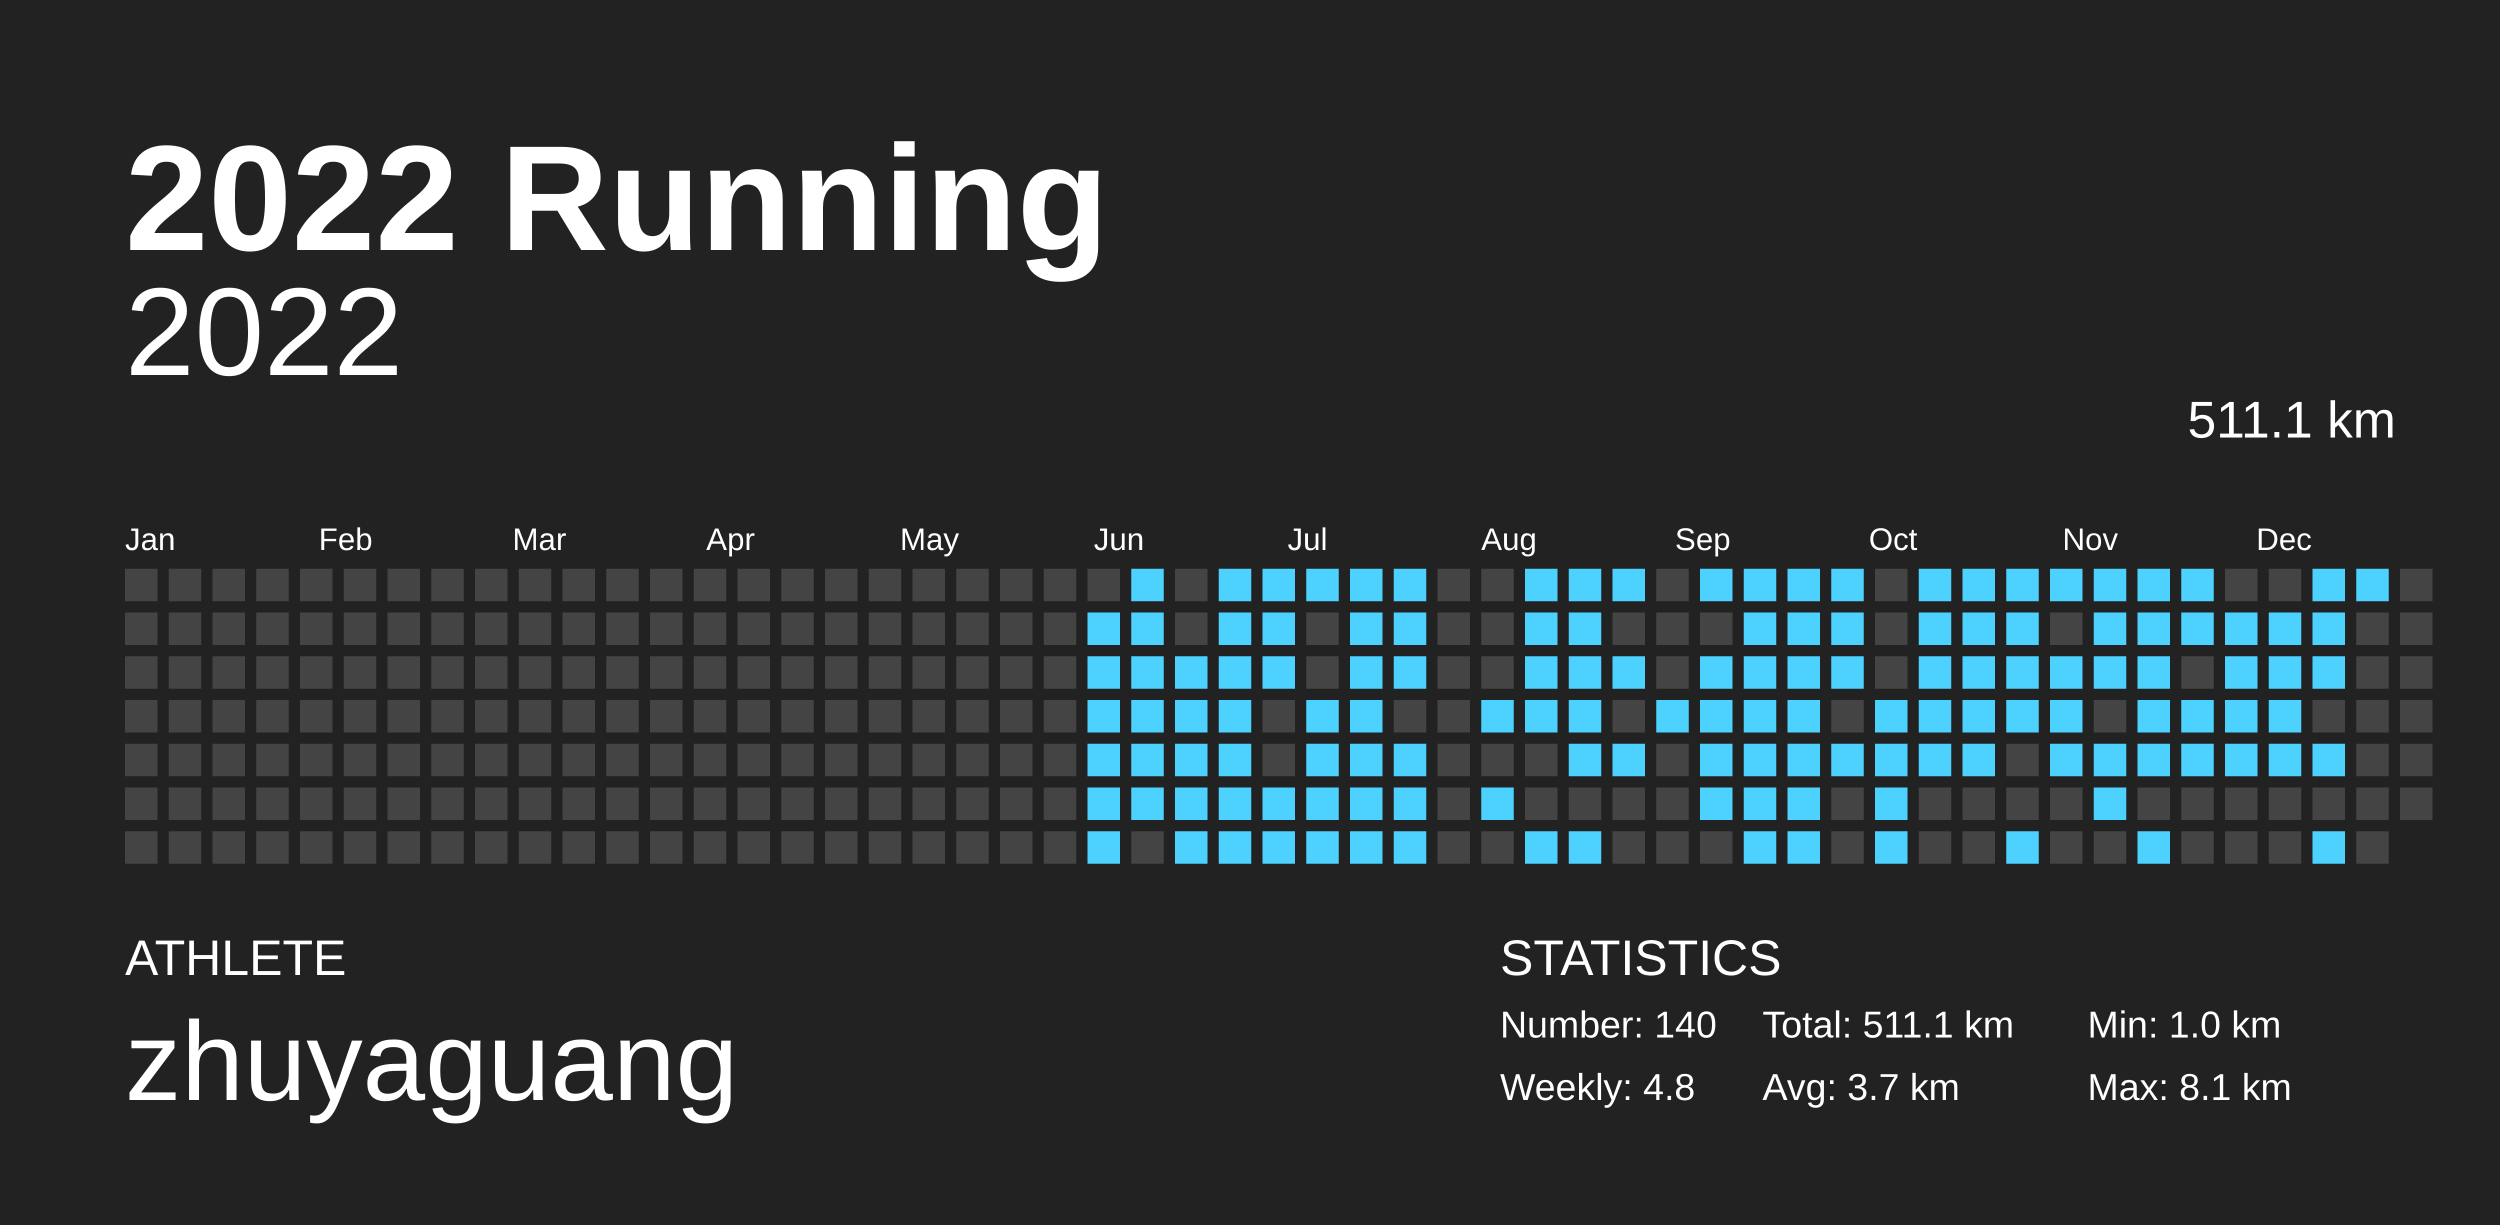
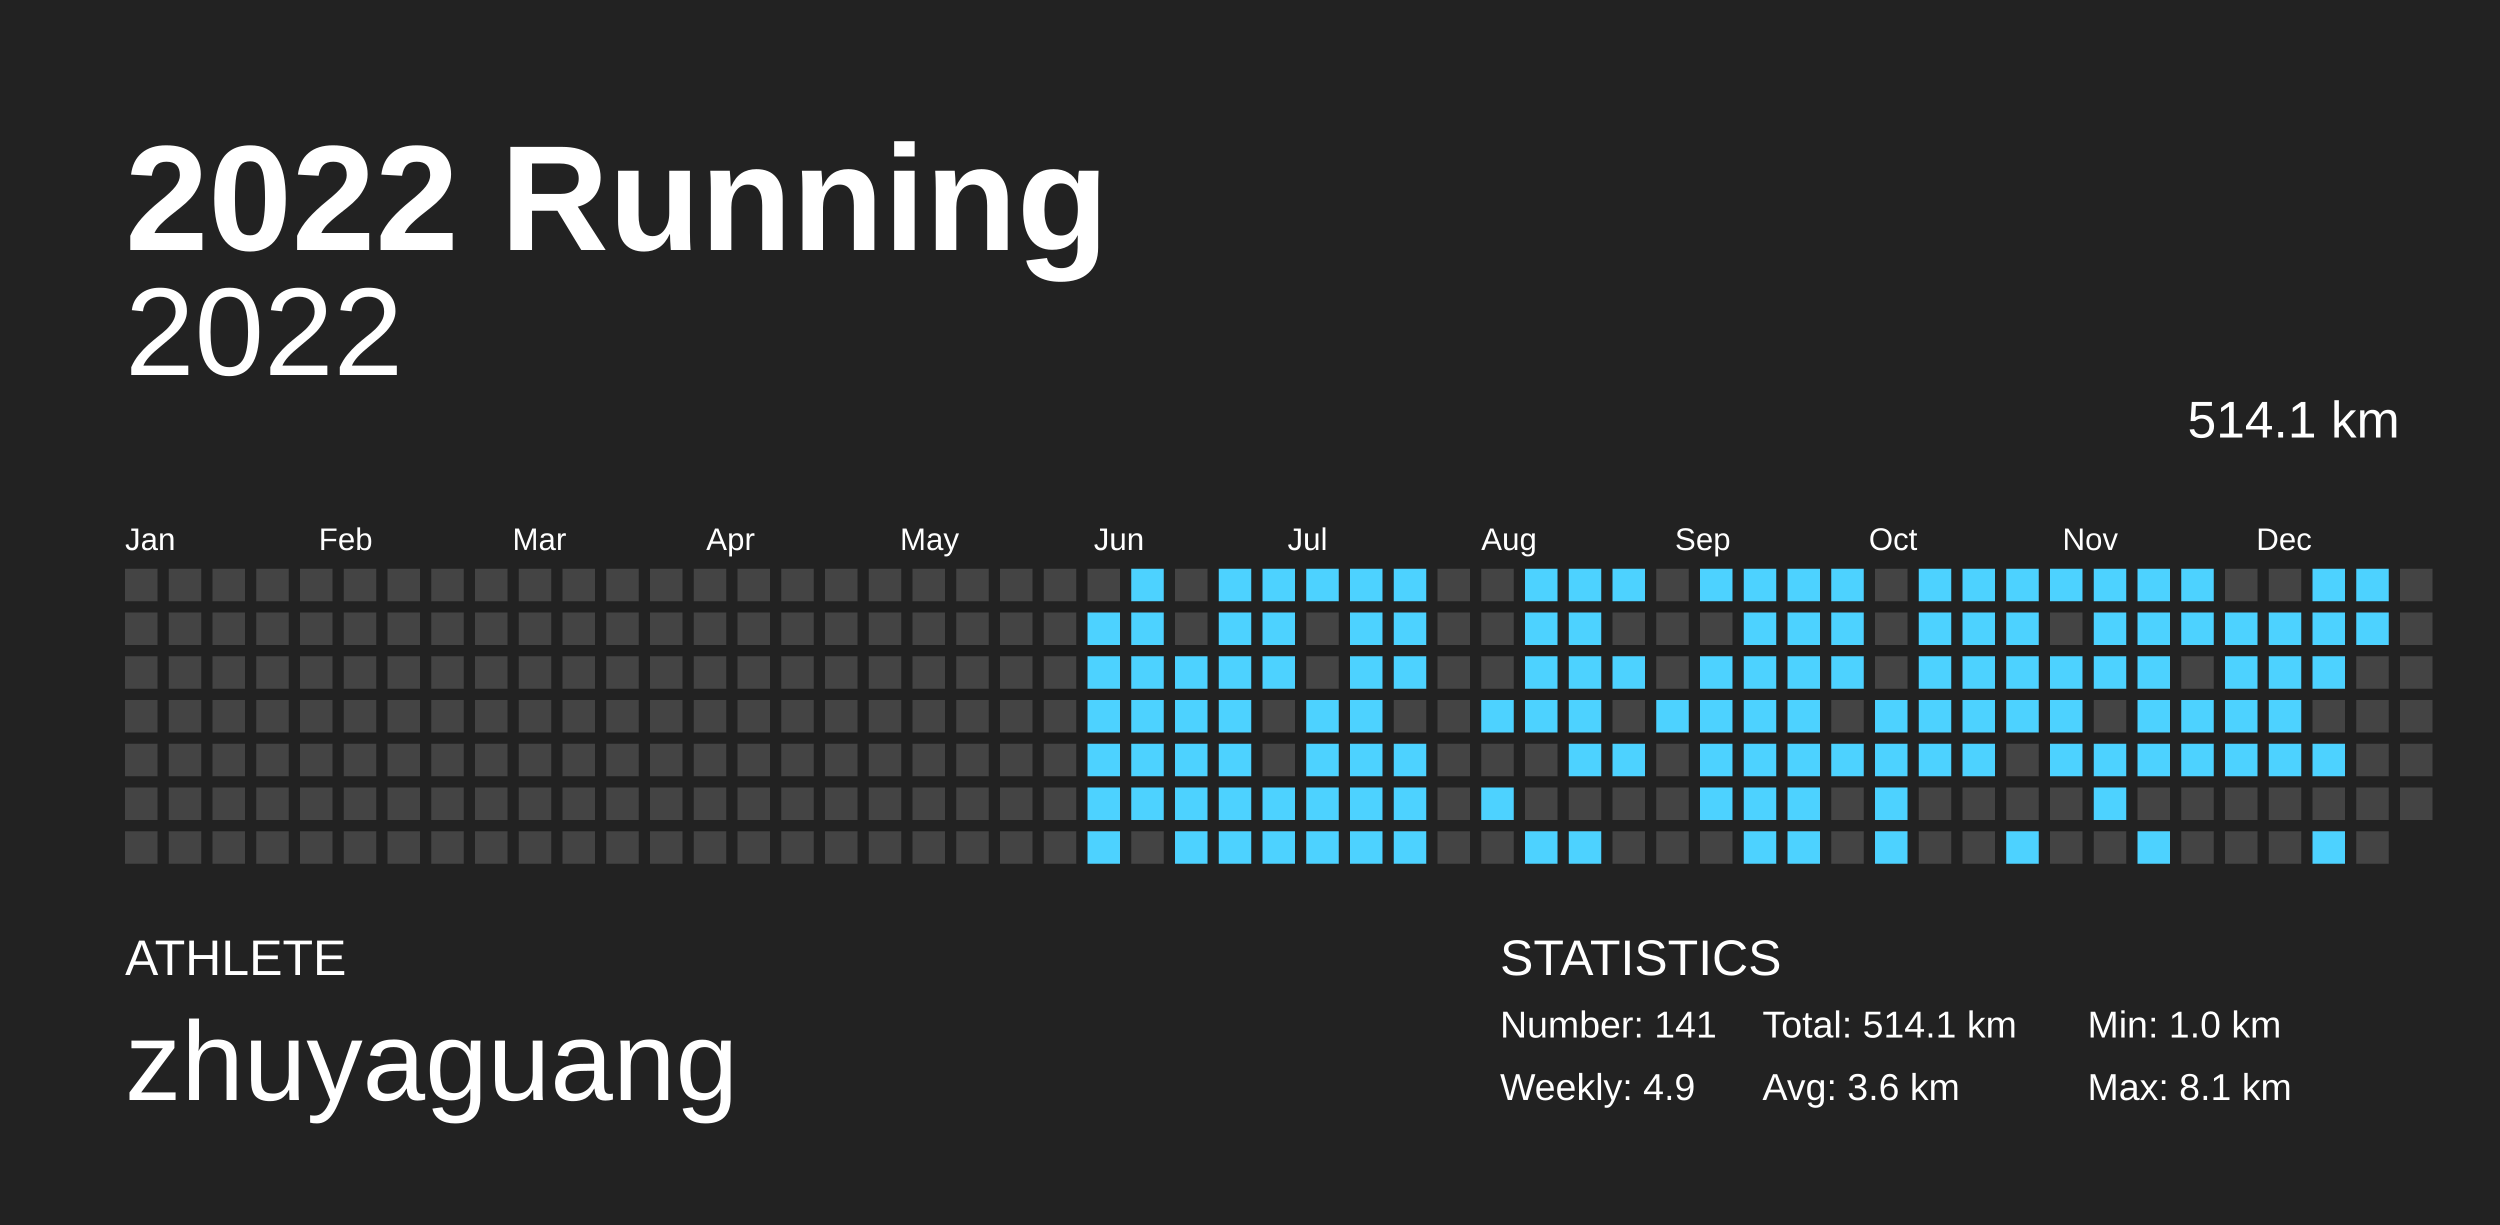
<svg xmlns="http://www.w3.org/2000/svg" baseProfile="full" height="98mm" version="1.1" viewBox="0,0,200,98" width="200mm">
  <defs />
  <rect fill="#222222" height="98" width="200" x="0" y="0" />
  <text fill="#FFFFFF" style="font-size:12px; font-family:Arial; font-weight:bold;" x="10" y="20">2022 Running</text>
  <text fill="#FFFFFF" style="font-size:4px; font-family:Arial" x="10" y="78">ATHLETE</text>
  <text fill="#FFFFFF" style="font-size:9px; font-family:Arial" x="10" y="88">zhuyaguang</text>
  <text fill="#FFFFFF" style="font-size:4px; font-family:Arial" x="120" y="78">STATISTICS</text>
-   <text fill="#FFFFFF" style="font-size:3px; font-family:Arial" x="120" y="83">Number: 140</text>
-   <text fill="#FFFFFF" style="font-size:3px; font-family:Arial" x="120" y="88">Weekly: 4.8</text>
-   <text fill="#FFFFFF" style="font-size:3px; font-family:Arial" x="141" y="83">Total: 511.1 km</text>
-   <text fill="#FFFFFF" style="font-size:3px; font-family:Arial" x="141" y="88">Avg: 3.7 km</text>
+   <text fill="#FFFFFF" style="font-size:3px; font-family:Arial" x="120" y="83">Number: 141</text>
+   <text fill="#FFFFFF" style="font-size:3px; font-family:Arial" x="120" y="88">Weekly: 4.9</text>
+   <text fill="#FFFFFF" style="font-size:3px; font-family:Arial" x="141" y="83">Total: 514.1 km</text>
+   <text fill="#FFFFFF" style="font-size:3px; font-family:Arial" x="141" y="88">Avg: 3.6 km</text>
  <text fill="#FFFFFF" style="font-size:3px; font-family:Arial" x="167" y="83">Min: 1.0 km</text>
  <text fill="#FFFFFF" style="font-size:3px; font-family:Arial" x="167" y="88">Max: 8.1 km</text>
  <text alignment-baseline="hanging" fill="#FFFFFF" style="font-size:10.0px; font-family:Arial;" x="10" y="30">2022</text>
-   <text alignment-baseline="hanging" fill="#FFFFFF" style="font-size:4.125px; font-family:Arial;" x="175" y="35">511.1 km</text>
+   <text alignment-baseline="hanging" fill="#FFFFFF" style="font-size:4.125px; font-family:Arial;" x="175" y="35">514.1 km</text>
  <text fill="#FFFFFF" style="font-size:2.5px; font-family:Arial" x="10.0" y="44">Jan</text>
  <text fill="#FFFFFF" style="font-size:2.5px; font-family:Arial" x="25.5" y="44">Feb</text>
  <text fill="#FFFFFF" style="font-size:2.5px; font-family:Arial" x="41.0" y="44">Mar</text>
  <text fill="#FFFFFF" style="font-size:2.5px; font-family:Arial" x="56.5" y="44">Apr</text>
  <text fill="#FFFFFF" style="font-size:2.5px; font-family:Arial" x="72.0" y="44">May</text>
  <text fill="#FFFFFF" style="font-size:2.5px; font-family:Arial" x="87.5" y="44">Jun</text>
  <text fill="#FFFFFF" style="font-size:2.5px; font-family:Arial" x="103.0" y="44">Jul</text>
  <text fill="#FFFFFF" style="font-size:2.5px; font-family:Arial" x="118.5" y="44">Aug</text>
  <text fill="#FFFFFF" style="font-size:2.5px; font-family:Arial" x="134.0" y="44">Sep</text>
  <text fill="#FFFFFF" style="font-size:2.5px; font-family:Arial" x="149.5" y="44">Oct</text>
  <text fill="#FFFFFF" style="font-size:2.5px; font-family:Arial" x="165.0" y="44">Nov</text>
  <text fill="#FFFFFF" style="font-size:2.5px; font-family:Arial" x="180.5" y="44">Dec</text>
  <rect fill="#444444" height="2.6" width="2.6" x="10.0" y="45.5" />
  <rect fill="#444444" height="2.6" width="2.6" x="10.0" y="49.0" />
  <rect fill="#444444" height="2.6" width="2.6" x="10.0" y="52.5" />
  <rect fill="#444444" height="2.6" width="2.6" x="10.0" y="56.0" />
  <rect fill="#444444" height="2.6" width="2.6" x="10.0" y="59.5" />
  <rect fill="#444444" height="2.6" width="2.6" x="10.0" y="63.0" />
  <rect fill="#444444" height="2.6" width="2.6" x="10.0" y="66.5" />
  <rect fill="#444444" height="2.6" width="2.6" x="13.5" y="45.5" />
  <rect fill="#444444" height="2.6" width="2.6" x="13.5" y="49.0" />
  <rect fill="#444444" height="2.6" width="2.6" x="13.5" y="52.5" />
  <rect fill="#444444" height="2.6" width="2.6" x="13.5" y="56.0" />
  <rect fill="#444444" height="2.6" width="2.6" x="13.5" y="59.5" />
  <rect fill="#444444" height="2.6" width="2.6" x="13.5" y="63.0" />
  <rect fill="#444444" height="2.6" width="2.6" x="13.5" y="66.5" />
  <rect fill="#444444" height="2.6" width="2.6" x="17.0" y="45.5" />
  <rect fill="#444444" height="2.6" width="2.6" x="17.0" y="49.0" />
  <rect fill="#444444" height="2.6" width="2.6" x="17.0" y="52.5" />
  <rect fill="#444444" height="2.6" width="2.6" x="17.0" y="56.0" />
  <rect fill="#444444" height="2.6" width="2.6" x="17.0" y="59.5" />
  <rect fill="#444444" height="2.6" width="2.6" x="17.0" y="63.0" />
  <rect fill="#444444" height="2.6" width="2.6" x="17.0" y="66.5" />
  <rect fill="#444444" height="2.6" width="2.6" x="20.5" y="45.5" />
  <rect fill="#444444" height="2.6" width="2.6" x="20.5" y="49.0" />
  <rect fill="#444444" height="2.6" width="2.6" x="20.5" y="52.5" />
  <rect fill="#444444" height="2.6" width="2.6" x="20.5" y="56.0" />
  <rect fill="#444444" height="2.6" width="2.6" x="20.5" y="59.5" />
  <rect fill="#444444" height="2.6" width="2.6" x="20.5" y="63.0" />
  <rect fill="#444444" height="2.6" width="2.6" x="20.5" y="66.5" />
  <rect fill="#444444" height="2.6" width="2.6" x="24.0" y="45.5" />
  <rect fill="#444444" height="2.6" width="2.6" x="24.0" y="49.0" />
  <rect fill="#444444" height="2.6" width="2.6" x="24.0" y="52.5" />
  <rect fill="#444444" height="2.6" width="2.6" x="24.0" y="56.0" />
  <rect fill="#444444" height="2.6" width="2.6" x="24.0" y="59.5" />
  <rect fill="#444444" height="2.6" width="2.6" x="24.0" y="63.0" />
  <rect fill="#444444" height="2.6" width="2.6" x="24.0" y="66.5" />
  <rect fill="#444444" height="2.6" width="2.6" x="27.5" y="45.5" />
  <rect fill="#444444" height="2.6" width="2.6" x="27.5" y="49.0" />
  <rect fill="#444444" height="2.6" width="2.6" x="27.5" y="52.5" />
  <rect fill="#444444" height="2.6" width="2.6" x="27.5" y="56.0" />
  <rect fill="#444444" height="2.6" width="2.6" x="27.5" y="59.5" />
  <rect fill="#444444" height="2.6" width="2.6" x="27.5" y="63.0" />
  <rect fill="#444444" height="2.6" width="2.6" x="27.5" y="66.5" />
  <rect fill="#444444" height="2.6" width="2.6" x="31.0" y="45.5" />
  <rect fill="#444444" height="2.6" width="2.6" x="31.0" y="49.0" />
  <rect fill="#444444" height="2.6" width="2.6" x="31.0" y="52.5" />
  <rect fill="#444444" height="2.6" width="2.6" x="31.0" y="56.0" />
  <rect fill="#444444" height="2.6" width="2.6" x="31.0" y="59.5" />
  <rect fill="#444444" height="2.6" width="2.6" x="31.0" y="63.0" />
  <rect fill="#444444" height="2.6" width="2.6" x="31.0" y="66.5" />
  <rect fill="#444444" height="2.6" width="2.6" x="34.5" y="45.5" />
  <rect fill="#444444" height="2.6" width="2.6" x="34.5" y="49.0" />
  <rect fill="#444444" height="2.6" width="2.6" x="34.5" y="52.5" />
  <rect fill="#444444" height="2.6" width="2.6" x="34.5" y="56.0" />
  <rect fill="#444444" height="2.6" width="2.6" x="34.5" y="59.5" />
  <rect fill="#444444" height="2.6" width="2.6" x="34.5" y="63.0" />
  <rect fill="#444444" height="2.6" width="2.6" x="34.5" y="66.5" />
  <rect fill="#444444" height="2.6" width="2.6" x="38.0" y="45.5" />
  <rect fill="#444444" height="2.6" width="2.6" x="38.0" y="49.0" />
  <rect fill="#444444" height="2.6" width="2.6" x="38.0" y="52.5" />
  <rect fill="#444444" height="2.6" width="2.6" x="38.0" y="56.0" />
  <rect fill="#444444" height="2.6" width="2.6" x="38.0" y="59.5" />
  <rect fill="#444444" height="2.6" width="2.6" x="38.0" y="63.0" />
  <rect fill="#444444" height="2.6" width="2.6" x="38.0" y="66.5" />
  <rect fill="#444444" height="2.6" width="2.6" x="41.5" y="45.5" />
  <rect fill="#444444" height="2.6" width="2.6" x="41.5" y="49.0" />
  <rect fill="#444444" height="2.6" width="2.6" x="41.5" y="52.5" />
  <rect fill="#444444" height="2.6" width="2.6" x="41.5" y="56.0" />
  <rect fill="#444444" height="2.6" width="2.6" x="41.5" y="59.5" />
  <rect fill="#444444" height="2.6" width="2.6" x="41.5" y="63.0" />
  <rect fill="#444444" height="2.6" width="2.6" x="41.5" y="66.5" />
  <rect fill="#444444" height="2.6" width="2.6" x="45.0" y="45.5" />
  <rect fill="#444444" height="2.6" width="2.6" x="45.0" y="49.0" />
  <rect fill="#444444" height="2.6" width="2.6" x="45.0" y="52.5" />
  <rect fill="#444444" height="2.6" width="2.6" x="45.0" y="56.0" />
  <rect fill="#444444" height="2.6" width="2.6" x="45.0" y="59.5" />
  <rect fill="#444444" height="2.6" width="2.6" x="45.0" y="63.0" />
  <rect fill="#444444" height="2.6" width="2.6" x="45.0" y="66.5" />
  <rect fill="#444444" height="2.6" width="2.6" x="48.5" y="45.5" />
  <rect fill="#444444" height="2.6" width="2.6" x="48.5" y="49.0" />
  <rect fill="#444444" height="2.6" width="2.6" x="48.5" y="52.5" />
  <rect fill="#444444" height="2.6" width="2.6" x="48.5" y="56.0" />
  <rect fill="#444444" height="2.6" width="2.6" x="48.5" y="59.5" />
  <rect fill="#444444" height="2.6" width="2.6" x="48.5" y="63.0" />
  <rect fill="#444444" height="2.6" width="2.6" x="48.5" y="66.5" />
  <rect fill="#444444" height="2.6" width="2.6" x="52.0" y="45.5" />
  <rect fill="#444444" height="2.6" width="2.6" x="52.0" y="49.0" />
  <rect fill="#444444" height="2.6" width="2.6" x="52.0" y="52.5" />
  <rect fill="#444444" height="2.6" width="2.6" x="52.0" y="56.0" />
  <rect fill="#444444" height="2.6" width="2.6" x="52.0" y="59.5" />
  <rect fill="#444444" height="2.6" width="2.6" x="52.0" y="63.0" />
  <rect fill="#444444" height="2.6" width="2.6" x="52.0" y="66.5" />
  <rect fill="#444444" height="2.6" width="2.6" x="55.5" y="45.5" />
  <rect fill="#444444" height="2.6" width="2.6" x="55.5" y="49.0" />
  <rect fill="#444444" height="2.6" width="2.6" x="55.5" y="52.5" />
  <rect fill="#444444" height="2.6" width="2.6" x="55.5" y="56.0" />
  <rect fill="#444444" height="2.6" width="2.6" x="55.5" y="59.5" />
  <rect fill="#444444" height="2.6" width="2.6" x="55.5" y="63.0" />
  <rect fill="#444444" height="2.6" width="2.6" x="55.5" y="66.5" />
  <rect fill="#444444" height="2.6" width="2.6" x="59.0" y="45.5" />
  <rect fill="#444444" height="2.6" width="2.6" x="59.0" y="49.0" />
  <rect fill="#444444" height="2.6" width="2.6" x="59.0" y="52.5" />
  <rect fill="#444444" height="2.6" width="2.6" x="59.0" y="56.0" />
  <rect fill="#444444" height="2.6" width="2.6" x="59.0" y="59.5" />
  <rect fill="#444444" height="2.6" width="2.6" x="59.0" y="63.0" />
  <rect fill="#444444" height="2.6" width="2.6" x="59.0" y="66.5" />
  <rect fill="#444444" height="2.6" width="2.6" x="62.5" y="45.5" />
  <rect fill="#444444" height="2.6" width="2.6" x="62.5" y="49.0" />
  <rect fill="#444444" height="2.6" width="2.6" x="62.5" y="52.5" />
  <rect fill="#444444" height="2.6" width="2.6" x="62.5" y="56.0" />
  <rect fill="#444444" height="2.6" width="2.6" x="62.5" y="59.5" />
  <rect fill="#444444" height="2.6" width="2.6" x="62.5" y="63.0" />
  <rect fill="#444444" height="2.6" width="2.6" x="62.5" y="66.5" />
  <rect fill="#444444" height="2.6" width="2.6" x="66.0" y="45.5" />
  <rect fill="#444444" height="2.6" width="2.6" x="66.0" y="49.0" />
  <rect fill="#444444" height="2.6" width="2.6" x="66.0" y="52.5" />
  <rect fill="#444444" height="2.6" width="2.6" x="66.0" y="56.0" />
  <rect fill="#444444" height="2.6" width="2.6" x="66.0" y="59.5" />
  <rect fill="#444444" height="2.6" width="2.6" x="66.0" y="63.0" />
  <rect fill="#444444" height="2.6" width="2.6" x="66.0" y="66.5" />
  <rect fill="#444444" height="2.6" width="2.6" x="69.5" y="45.5" />
  <rect fill="#444444" height="2.6" width="2.6" x="69.5" y="49.0" />
  <rect fill="#444444" height="2.6" width="2.6" x="69.5" y="52.5" />
  <rect fill="#444444" height="2.6" width="2.6" x="69.5" y="56.0" />
  <rect fill="#444444" height="2.6" width="2.6" x="69.5" y="59.5" />
  <rect fill="#444444" height="2.6" width="2.6" x="69.5" y="63.0" />
  <rect fill="#444444" height="2.6" width="2.6" x="69.5" y="66.5" />
  <rect fill="#444444" height="2.6" width="2.6" x="73.0" y="45.5" />
  <rect fill="#444444" height="2.6" width="2.6" x="73.0" y="49.0" />
  <rect fill="#444444" height="2.6" width="2.6" x="73.0" y="52.5" />
  <rect fill="#444444" height="2.6" width="2.6" x="73.0" y="56.0" />
  <rect fill="#444444" height="2.6" width="2.6" x="73.0" y="59.5" />
  <rect fill="#444444" height="2.6" width="2.6" x="73.0" y="63.0" />
  <rect fill="#444444" height="2.6" width="2.6" x="73.0" y="66.5" />
  <rect fill="#444444" height="2.6" width="2.6" x="76.5" y="45.5" />
  <rect fill="#444444" height="2.6" width="2.6" x="76.5" y="49.0" />
  <rect fill="#444444" height="2.6" width="2.6" x="76.5" y="52.5" />
  <rect fill="#444444" height="2.6" width="2.6" x="76.5" y="56.0" />
  <rect fill="#444444" height="2.6" width="2.6" x="76.5" y="59.5" />
  <rect fill="#444444" height="2.6" width="2.6" x="76.5" y="63.0" />
  <rect fill="#444444" height="2.6" width="2.6" x="76.5" y="66.5" />
  <rect fill="#444444" height="2.6" width="2.6" x="80.0" y="45.5" />
  <rect fill="#444444" height="2.6" width="2.6" x="80.0" y="49.0" />
  <rect fill="#444444" height="2.6" width="2.6" x="80.0" y="52.5" />
  <rect fill="#444444" height="2.6" width="2.6" x="80.0" y="56.0" />
  <rect fill="#444444" height="2.6" width="2.6" x="80.0" y="59.5" />
  <rect fill="#444444" height="2.6" width="2.6" x="80.0" y="63.0" />
  <rect fill="#444444" height="2.6" width="2.6" x="80.0" y="66.5" />
  <rect fill="#444444" height="2.6" width="2.6" x="83.5" y="45.5" />
  <rect fill="#444444" height="2.6" width="2.6" x="83.5" y="49.0" />
  <rect fill="#444444" height="2.6" width="2.6" x="83.5" y="52.5" />
  <rect fill="#444444" height="2.6" width="2.6" x="83.5" y="56.0" />
  <rect fill="#444444" height="2.6" width="2.6" x="83.5" y="59.5" />
  <rect fill="#444444" height="2.6" width="2.6" x="83.5" y="63.0" />
  <rect fill="#444444" height="2.6" width="2.6" x="83.5" y="66.5" />
  <rect fill="#444444" height="2.6" width="2.6" x="87.0" y="45.5" />
  <rect fill="#4dd2ff" height="2.6" width="2.6" x="87.0" y="49.0" />
  <rect fill="#4dd2ff" height="2.6" width="2.6" x="87.0" y="52.5" />
  <rect fill="#4dd2ff" height="2.6" width="2.6" x="87.0" y="56.0" />
  <rect fill="#4dd2ff" height="2.6" width="2.6" x="87.0" y="59.5" />
  <rect fill="#4dd2ff" height="2.6" width="2.6" x="87.0" y="63.0" />
  <rect fill="#4dd2ff" height="2.6" width="2.6" x="87.0" y="66.5" />
  <rect fill="#4dd2ff" height="2.6" width="2.6" x="90.5" y="45.5" />
  <rect fill="#4dd2ff" height="2.6" width="2.6" x="90.5" y="49.0" />
  <rect fill="#4dd2ff" height="2.6" width="2.6" x="90.5" y="52.5" />
  <rect fill="#4dd2ff" height="2.6" width="2.6" x="90.5" y="56.0" />
  <rect fill="#4dd2ff" height="2.6" width="2.6" x="90.5" y="59.5" />
  <rect fill="#4dd2ff" height="2.6" width="2.6" x="90.5" y="63.0" />
  <rect fill="#444444" height="2.6" width="2.6" x="90.5" y="66.5" />
  <rect fill="#444444" height="2.6" width="2.6" x="94.0" y="45.5" />
  <rect fill="#444444" height="2.6" width="2.6" x="94.0" y="49.0" />
  <rect fill="#4dd2ff" height="2.6" width="2.6" x="94.0" y="52.5" />
  <rect fill="#4dd2ff" height="2.6" width="2.6" x="94.0" y="56.0" />
  <rect fill="#4dd2ff" height="2.6" width="2.6" x="94.0" y="59.5" />
  <rect fill="#4dd2ff" height="2.6" width="2.6" x="94.0" y="63.0" />
  <rect fill="#4dd2ff" height="2.6" width="2.6" x="94.0" y="66.5" />
  <rect fill="#4dd2ff" height="2.6" width="2.6" x="97.5" y="45.5" />
  <rect fill="#4dd2ff" height="2.6" width="2.6" x="97.5" y="49.0" />
  <rect fill="#4dd2ff" height="2.6" width="2.6" x="97.5" y="52.5" />
  <rect fill="#4dd2ff" height="2.6" width="2.6" x="97.5" y="56.0" />
  <rect fill="#4dd2ff" height="2.6" width="2.6" x="97.5" y="59.5" />
  <rect fill="#4dd2ff" height="2.6" width="2.6" x="97.5" y="63.0" />
  <rect fill="#4dd2ff" height="2.6" width="2.6" x="97.5" y="66.5" />
  <rect fill="#4dd2ff" height="2.6" width="2.6" x="101.0" y="45.5" />
  <rect fill="#4dd2ff" height="2.6" width="2.6" x="101.0" y="49.0" />
  <rect fill="#4dd2ff" height="2.6" width="2.6" x="101.0" y="52.5" />
  <rect fill="#444444" height="2.6" width="2.6" x="101.0" y="56.0" />
  <rect fill="#444444" height="2.6" width="2.6" x="101.0" y="59.5" />
  <rect fill="#4dd2ff" height="2.6" width="2.6" x="101.0" y="63.0" />
  <rect fill="#4dd2ff" height="2.6" width="2.6" x="101.0" y="66.5" />
  <rect fill="#4dd2ff" height="2.6" width="2.6" x="104.5" y="45.5" />
  <rect fill="#444444" height="2.6" width="2.6" x="104.5" y="49.0" />
  <rect fill="#444444" height="2.6" width="2.6" x="104.5" y="52.5" />
  <rect fill="#4dd2ff" height="2.6" width="2.6" x="104.5" y="56.0" />
  <rect fill="#4dd2ff" height="2.6" width="2.6" x="104.5" y="59.5" />
  <rect fill="#4dd2ff" height="2.6" width="2.6" x="104.5" y="63.0" />
  <rect fill="#4dd2ff" height="2.6" width="2.6" x="104.5" y="66.5" />
  <rect fill="#4dd2ff" height="2.6" width="2.6" x="108.0" y="45.5" />
  <rect fill="#4dd2ff" height="2.6" width="2.6" x="108.0" y="49.0" />
  <rect fill="#4dd2ff" height="2.6" width="2.6" x="108.0" y="52.5" />
  <rect fill="#4dd2ff" height="2.6" width="2.6" x="108.0" y="56.0" />
  <rect fill="#4dd2ff" height="2.6" width="2.6" x="108.0" y="59.5" />
  <rect fill="#4dd2ff" height="2.6" width="2.6" x="108.0" y="63.0" />
  <rect fill="#4dd2ff" height="2.6" width="2.6" x="108.0" y="66.5" />
  <rect fill="#4dd2ff" height="2.6" width="2.6" x="111.5" y="45.5" />
  <rect fill="#4dd2ff" height="2.6" width="2.6" x="111.5" y="49.0" />
  <rect fill="#4dd2ff" height="2.6" width="2.6" x="111.5" y="52.5" />
  <rect fill="#444444" height="2.6" width="2.6" x="111.5" y="56.0" />
  <rect fill="#4dd2ff" height="2.6" width="2.6" x="111.5" y="59.5" />
  <rect fill="#4dd2ff" height="2.6" width="2.6" x="111.5" y="63.0" />
  <rect fill="#4dd2ff" height="2.6" width="2.6" x="111.5" y="66.5" />
  <rect fill="#444444" height="2.6" width="2.6" x="115.0" y="45.5" />
  <rect fill="#444444" height="2.6" width="2.6" x="115.0" y="49.0" />
  <rect fill="#444444" height="2.6" width="2.6" x="115.0" y="52.5" />
  <rect fill="#444444" height="2.6" width="2.6" x="115.0" y="56.0" />
  <rect fill="#444444" height="2.6" width="2.6" x="115.0" y="59.5" />
  <rect fill="#444444" height="2.6" width="2.6" x="115.0" y="63.0" />
  <rect fill="#444444" height="2.6" width="2.6" x="115.0" y="66.5" />
  <rect fill="#444444" height="2.6" width="2.6" x="118.5" y="45.5" />
  <rect fill="#444444" height="2.6" width="2.6" x="118.5" y="49.0" />
  <rect fill="#444444" height="2.6" width="2.6" x="118.5" y="52.5" />
  <rect fill="#4dd2ff" height="2.6" width="2.6" x="118.5" y="56.0" />
  <rect fill="#444444" height="2.6" width="2.6" x="118.5" y="59.5" />
  <rect fill="#4dd2ff" height="2.6" width="2.6" x="118.5" y="63.0" />
  <rect fill="#444444" height="2.6" width="2.6" x="118.5" y="66.5" />
  <rect fill="#4dd2ff" height="2.6" width="2.6" x="122.0" y="45.5" />
  <rect fill="#4dd2ff" height="2.6" width="2.6" x="122.0" y="49.0" />
  <rect fill="#4dd2ff" height="2.6" width="2.6" x="122.0" y="52.5" />
  <rect fill="#4dd2ff" height="2.6" width="2.6" x="122.0" y="56.0" />
  <rect fill="#444444" height="2.6" width="2.6" x="122.0" y="59.5" />
  <rect fill="#444444" height="2.6" width="2.6" x="122.0" y="63.0" />
  <rect fill="#4dd2ff" height="2.6" width="2.6" x="122.0" y="66.5" />
  <rect fill="#4dd2ff" height="2.6" width="2.6" x="125.5" y="45.5" />
  <rect fill="#4dd2ff" height="2.6" width="2.6" x="125.5" y="49.0" />
  <rect fill="#4dd2ff" height="2.6" width="2.6" x="125.5" y="52.5" />
  <rect fill="#4dd2ff" height="2.6" width="2.6" x="125.5" y="56.0" />
  <rect fill="#4dd2ff" height="2.6" width="2.6" x="125.5" y="59.5" />
  <rect fill="#444444" height="2.6" width="2.6" x="125.5" y="63.0" />
  <rect fill="#4dd2ff" height="2.6" width="2.6" x="125.5" y="66.5" />
  <rect fill="#4dd2ff" height="2.6" width="2.6" x="129.0" y="45.5" />
  <rect fill="#444444" height="2.6" width="2.6" x="129.0" y="49.0" />
  <rect fill="#4dd2ff" height="2.6" width="2.6" x="129.0" y="52.5" />
  <rect fill="#444444" height="2.6" width="2.6" x="129.0" y="56.0" />
  <rect fill="#4dd2ff" height="2.6" width="2.6" x="129.0" y="59.5" />
  <rect fill="#444444" height="2.6" width="2.6" x="129.0" y="63.0" />
  <rect fill="#444444" height="2.6" width="2.6" x="129.0" y="66.5" />
  <rect fill="#444444" height="2.6" width="2.6" x="132.5" y="45.5" />
  <rect fill="#444444" height="2.6" width="2.6" x="132.5" y="49.0" />
  <rect fill="#444444" height="2.6" width="2.6" x="132.5" y="52.5" />
  <rect fill="#4dd2ff" height="2.6" width="2.6" x="132.5" y="56.0" />
  <rect fill="#444444" height="2.6" width="2.6" x="132.5" y="59.5" />
  <rect fill="#444444" height="2.6" width="2.6" x="132.5" y="63.0" />
  <rect fill="#444444" height="2.6" width="2.6" x="132.5" y="66.5" />
  <rect fill="#4dd2ff" height="2.6" width="2.6" x="136.0" y="45.5" />
  <rect fill="#444444" height="2.6" width="2.6" x="136.0" y="49.0" />
  <rect fill="#4dd2ff" height="2.6" width="2.6" x="136.0" y="52.5" />
  <rect fill="#4dd2ff" height="2.6" width="2.6" x="136.0" y="56.0" />
  <rect fill="#4dd2ff" height="2.6" width="2.6" x="136.0" y="59.5" />
  <rect fill="#4dd2ff" height="2.6" width="2.6" x="136.0" y="63.0" />
  <rect fill="#444444" height="2.6" width="2.6" x="136.0" y="66.5" />
  <rect fill="#4dd2ff" height="2.6" width="2.6" x="139.5" y="45.5" />
  <rect fill="#4dd2ff" height="2.6" width="2.6" x="139.5" y="49.0" />
  <rect fill="#4dd2ff" height="2.6" width="2.6" x="139.5" y="52.5" />
  <rect fill="#4dd2ff" height="2.6" width="2.6" x="139.5" y="56.0" />
  <rect fill="#4dd2ff" height="2.6" width="2.6" x="139.5" y="59.5" />
  <rect fill="#4dd2ff" height="2.6" width="2.6" x="139.5" y="63.0" />
  <rect fill="#4dd2ff" height="2.6" width="2.6" x="139.5" y="66.5" />
  <rect fill="#4dd2ff" height="2.6" width="2.6" x="143.0" y="45.5" />
  <rect fill="#4dd2ff" height="2.6" width="2.6" x="143.0" y="49.0" />
  <rect fill="#4dd2ff" height="2.6" width="2.6" x="143.0" y="52.5" />
  <rect fill="#4dd2ff" height="2.6" width="2.6" x="143.0" y="56.0" />
  <rect fill="#4dd2ff" height="2.6" width="2.6" x="143.0" y="59.5" />
  <rect fill="#4dd2ff" height="2.6" width="2.6" x="143.0" y="63.0" />
  <rect fill="#4dd2ff" height="2.6" width="2.6" x="143.0" y="66.5" />
  <rect fill="#4dd2ff" height="2.6" width="2.6" x="146.5" y="45.5" />
  <rect fill="#4dd2ff" height="2.6" width="2.6" x="146.5" y="49.0" />
  <rect fill="#4dd2ff" height="2.6" width="2.6" x="146.5" y="52.5" />
  <rect fill="#444444" height="2.6" width="2.6" x="146.5" y="56.0" />
  <rect fill="#4dd2ff" height="2.6" width="2.6" x="146.5" y="59.5" />
  <rect fill="#444444" height="2.6" width="2.6" x="146.5" y="63.0" />
  <rect fill="#444444" height="2.6" width="2.6" x="146.5" y="66.5" />
  <rect fill="#444444" height="2.6" width="2.6" x="150.0" y="45.5" />
  <rect fill="#444444" height="2.6" width="2.6" x="150.0" y="49.0" />
  <rect fill="#444444" height="2.6" width="2.6" x="150.0" y="52.5" />
  <rect fill="#4dd2ff" height="2.6" width="2.6" x="150.0" y="56.0" />
  <rect fill="#4dd2ff" height="2.6" width="2.6" x="150.0" y="59.5" />
  <rect fill="#4dd2ff" height="2.6" width="2.6" x="150.0" y="63.0" />
  <rect fill="#4dd2ff" height="2.6" width="2.6" x="150.0" y="66.5" />
  <rect fill="#4dd2ff" height="2.6" width="2.6" x="153.5" y="45.5" />
  <rect fill="#4dd2ff" height="2.6" width="2.6" x="153.5" y="49.0" />
  <rect fill="#4dd2ff" height="2.6" width="2.6" x="153.5" y="52.5" />
  <rect fill="#4dd2ff" height="2.6" width="2.6" x="153.5" y="56.0" />
  <rect fill="#4dd2ff" height="2.6" width="2.6" x="153.5" y="59.5" />
  <rect fill="#444444" height="2.6" width="2.6" x="153.5" y="63.0" />
  <rect fill="#444444" height="2.6" width="2.6" x="153.5" y="66.5" />
  <rect fill="#4dd2ff" height="2.6" width="2.6" x="157.0" y="45.5" />
  <rect fill="#4dd2ff" height="2.6" width="2.6" x="157.0" y="49.0" />
  <rect fill="#4dd2ff" height="2.6" width="2.6" x="157.0" y="52.5" />
  <rect fill="#4dd2ff" height="2.6" width="2.6" x="157.0" y="56.0" />
  <rect fill="#4dd2ff" height="2.6" width="2.6" x="157.0" y="59.5" />
  <rect fill="#444444" height="2.6" width="2.6" x="157.0" y="63.0" />
  <rect fill="#444444" height="2.6" width="2.6" x="157.0" y="66.5" />
  <rect fill="#4dd2ff" height="2.6" width="2.6" x="160.5" y="45.5" />
  <rect fill="#4dd2ff" height="2.6" width="2.6" x="160.5" y="49.0" />
  <rect fill="#4dd2ff" height="2.6" width="2.6" x="160.5" y="52.5" />
  <rect fill="#4dd2ff" height="2.6" width="2.6" x="160.5" y="56.0" />
  <rect fill="#444444" height="2.6" width="2.6" x="160.5" y="59.5" />
  <rect fill="#444444" height="2.6" width="2.6" x="160.5" y="63.0" />
  <rect fill="#4dd2ff" height="2.6" width="2.6" x="160.5" y="66.5" />
  <rect fill="#4dd2ff" height="2.6" width="2.6" x="164.0" y="45.5" />
  <rect fill="#444444" height="2.6" width="2.6" x="164.0" y="49.0" />
  <rect fill="#4dd2ff" height="2.6" width="2.6" x="164.0" y="52.5" />
  <rect fill="#4dd2ff" height="2.6" width="2.6" x="164.0" y="56.0" />
  <rect fill="#4dd2ff" height="2.6" width="2.6" x="164.0" y="59.5" />
  <rect fill="#444444" height="2.6" width="2.6" x="164.0" y="63.0" />
  <rect fill="#444444" height="2.6" width="2.6" x="164.0" y="66.5" />
  <rect fill="#4dd2ff" height="2.6" width="2.6" x="167.5" y="45.5" />
  <rect fill="#4dd2ff" height="2.6" width="2.6" x="167.5" y="49.0" />
  <rect fill="#4dd2ff" height="2.6" width="2.6" x="167.5" y="52.5" />
  <rect fill="#444444" height="2.6" width="2.6" x="167.5" y="56.0" />
  <rect fill="#4dd2ff" height="2.6" width="2.6" x="167.5" y="59.5" />
  <rect fill="#4dd2ff" height="2.6" width="2.6" x="167.5" y="63.0" />
  <rect fill="#444444" height="2.6" width="2.6" x="167.5" y="66.5" />
  <rect fill="#4dd2ff" height="2.6" width="2.6" x="171.0" y="45.5" />
  <rect fill="#4dd2ff" height="2.6" width="2.6" x="171.0" y="49.0" />
  <rect fill="#4dd2ff" height="2.6" width="2.6" x="171.0" y="52.5" />
  <rect fill="#4dd2ff" height="2.6" width="2.6" x="171.0" y="56.0" />
  <rect fill="#4dd2ff" height="2.6" width="2.6" x="171.0" y="59.5" />
  <rect fill="#444444" height="2.6" width="2.6" x="171.0" y="63.0" />
  <rect fill="#4dd2ff" height="2.6" width="2.6" x="171.0" y="66.5" />
  <rect fill="#4dd2ff" height="2.6" width="2.6" x="174.5" y="45.5" />
  <rect fill="#4dd2ff" height="2.6" width="2.6" x="174.5" y="49.0" />
  <rect fill="#444444" height="2.6" width="2.6" x="174.5" y="52.5" />
  <rect fill="#4dd2ff" height="2.6" width="2.6" x="174.5" y="56.0" />
  <rect fill="#4dd2ff" height="2.6" width="2.6" x="174.5" y="59.5" />
  <rect fill="#444444" height="2.6" width="2.6" x="174.5" y="63.0" />
  <rect fill="#444444" height="2.6" width="2.6" x="174.5" y="66.5" />
  <rect fill="#444444" height="2.6" width="2.6" x="178.0" y="45.5" />
  <rect fill="#4dd2ff" height="2.6" width="2.6" x="178.0" y="49.0" />
  <rect fill="#4dd2ff" height="2.6" width="2.6" x="178.0" y="52.5" />
  <rect fill="#4dd2ff" height="2.6" width="2.6" x="178.0" y="56.0" />
  <rect fill="#4dd2ff" height="2.6" width="2.6" x="178.0" y="59.5" />
  <rect fill="#444444" height="2.6" width="2.6" x="178.0" y="63.0" />
  <rect fill="#444444" height="2.6" width="2.6" x="178.0" y="66.5" />
  <rect fill="#444444" height="2.6" width="2.6" x="181.5" y="45.5" />
  <rect fill="#4dd2ff" height="2.6" width="2.6" x="181.5" y="49.0" />
  <rect fill="#4dd2ff" height="2.6" width="2.6" x="181.5" y="52.5" />
  <rect fill="#4dd2ff" height="2.6" width="2.6" x="181.5" y="56.0" />
  <rect fill="#4dd2ff" height="2.6" width="2.6" x="181.5" y="59.5" />
  <rect fill="#444444" height="2.6" width="2.6" x="181.5" y="63.0" />
  <rect fill="#444444" height="2.6" width="2.6" x="181.5" y="66.5" />
  <rect fill="#4dd2ff" height="2.6" width="2.6" x="185.0" y="45.5" />
  <rect fill="#4dd2ff" height="2.6" width="2.6" x="185.0" y="49.0" />
  <rect fill="#4dd2ff" height="2.6" width="2.6" x="185.0" y="52.5" />
  <rect fill="#444444" height="2.6" width="2.6" x="185.0" y="56.0" />
  <rect fill="#4dd2ff" height="2.6" width="2.6" x="185.0" y="59.5" />
  <rect fill="#444444" height="2.6" width="2.6" x="185.0" y="63.0" />
  <rect fill="#4dd2ff" height="2.6" width="2.6" x="185.0" y="66.5" />
  <rect fill="#4dd2ff" height="2.6" width="2.6" x="188.5" y="45.5" />
-   <rect fill="#444444" height="2.6" width="2.6" x="188.5" y="49.0" />
+   <rect fill="#4dd2ff" height="2.6" width="2.6" x="188.5" y="49.0" />
  <rect fill="#444444" height="2.6" width="2.6" x="188.5" y="52.5" />
  <rect fill="#444444" height="2.6" width="2.6" x="188.5" y="56.0" />
  <rect fill="#444444" height="2.6" width="2.6" x="188.5" y="59.5" />
  <rect fill="#444444" height="2.6" width="2.6" x="188.5" y="63.0" />
  <rect fill="#444444" height="2.6" width="2.6" x="188.5" y="66.5" />
  <rect fill="#444444" height="2.6" width="2.6" x="192.0" y="45.5" />
  <rect fill="#444444" height="2.6" width="2.6" x="192.0" y="49.0" />
  <rect fill="#444444" height="2.6" width="2.6" x="192.0" y="52.5" />
  <rect fill="#444444" height="2.6" width="2.6" x="192.0" y="56.0" />
  <rect fill="#444444" height="2.6" width="2.6" x="192.0" y="59.5" />
  <rect fill="#444444" height="2.6" width="2.6" x="192.0" y="63.0" />
</svg>
